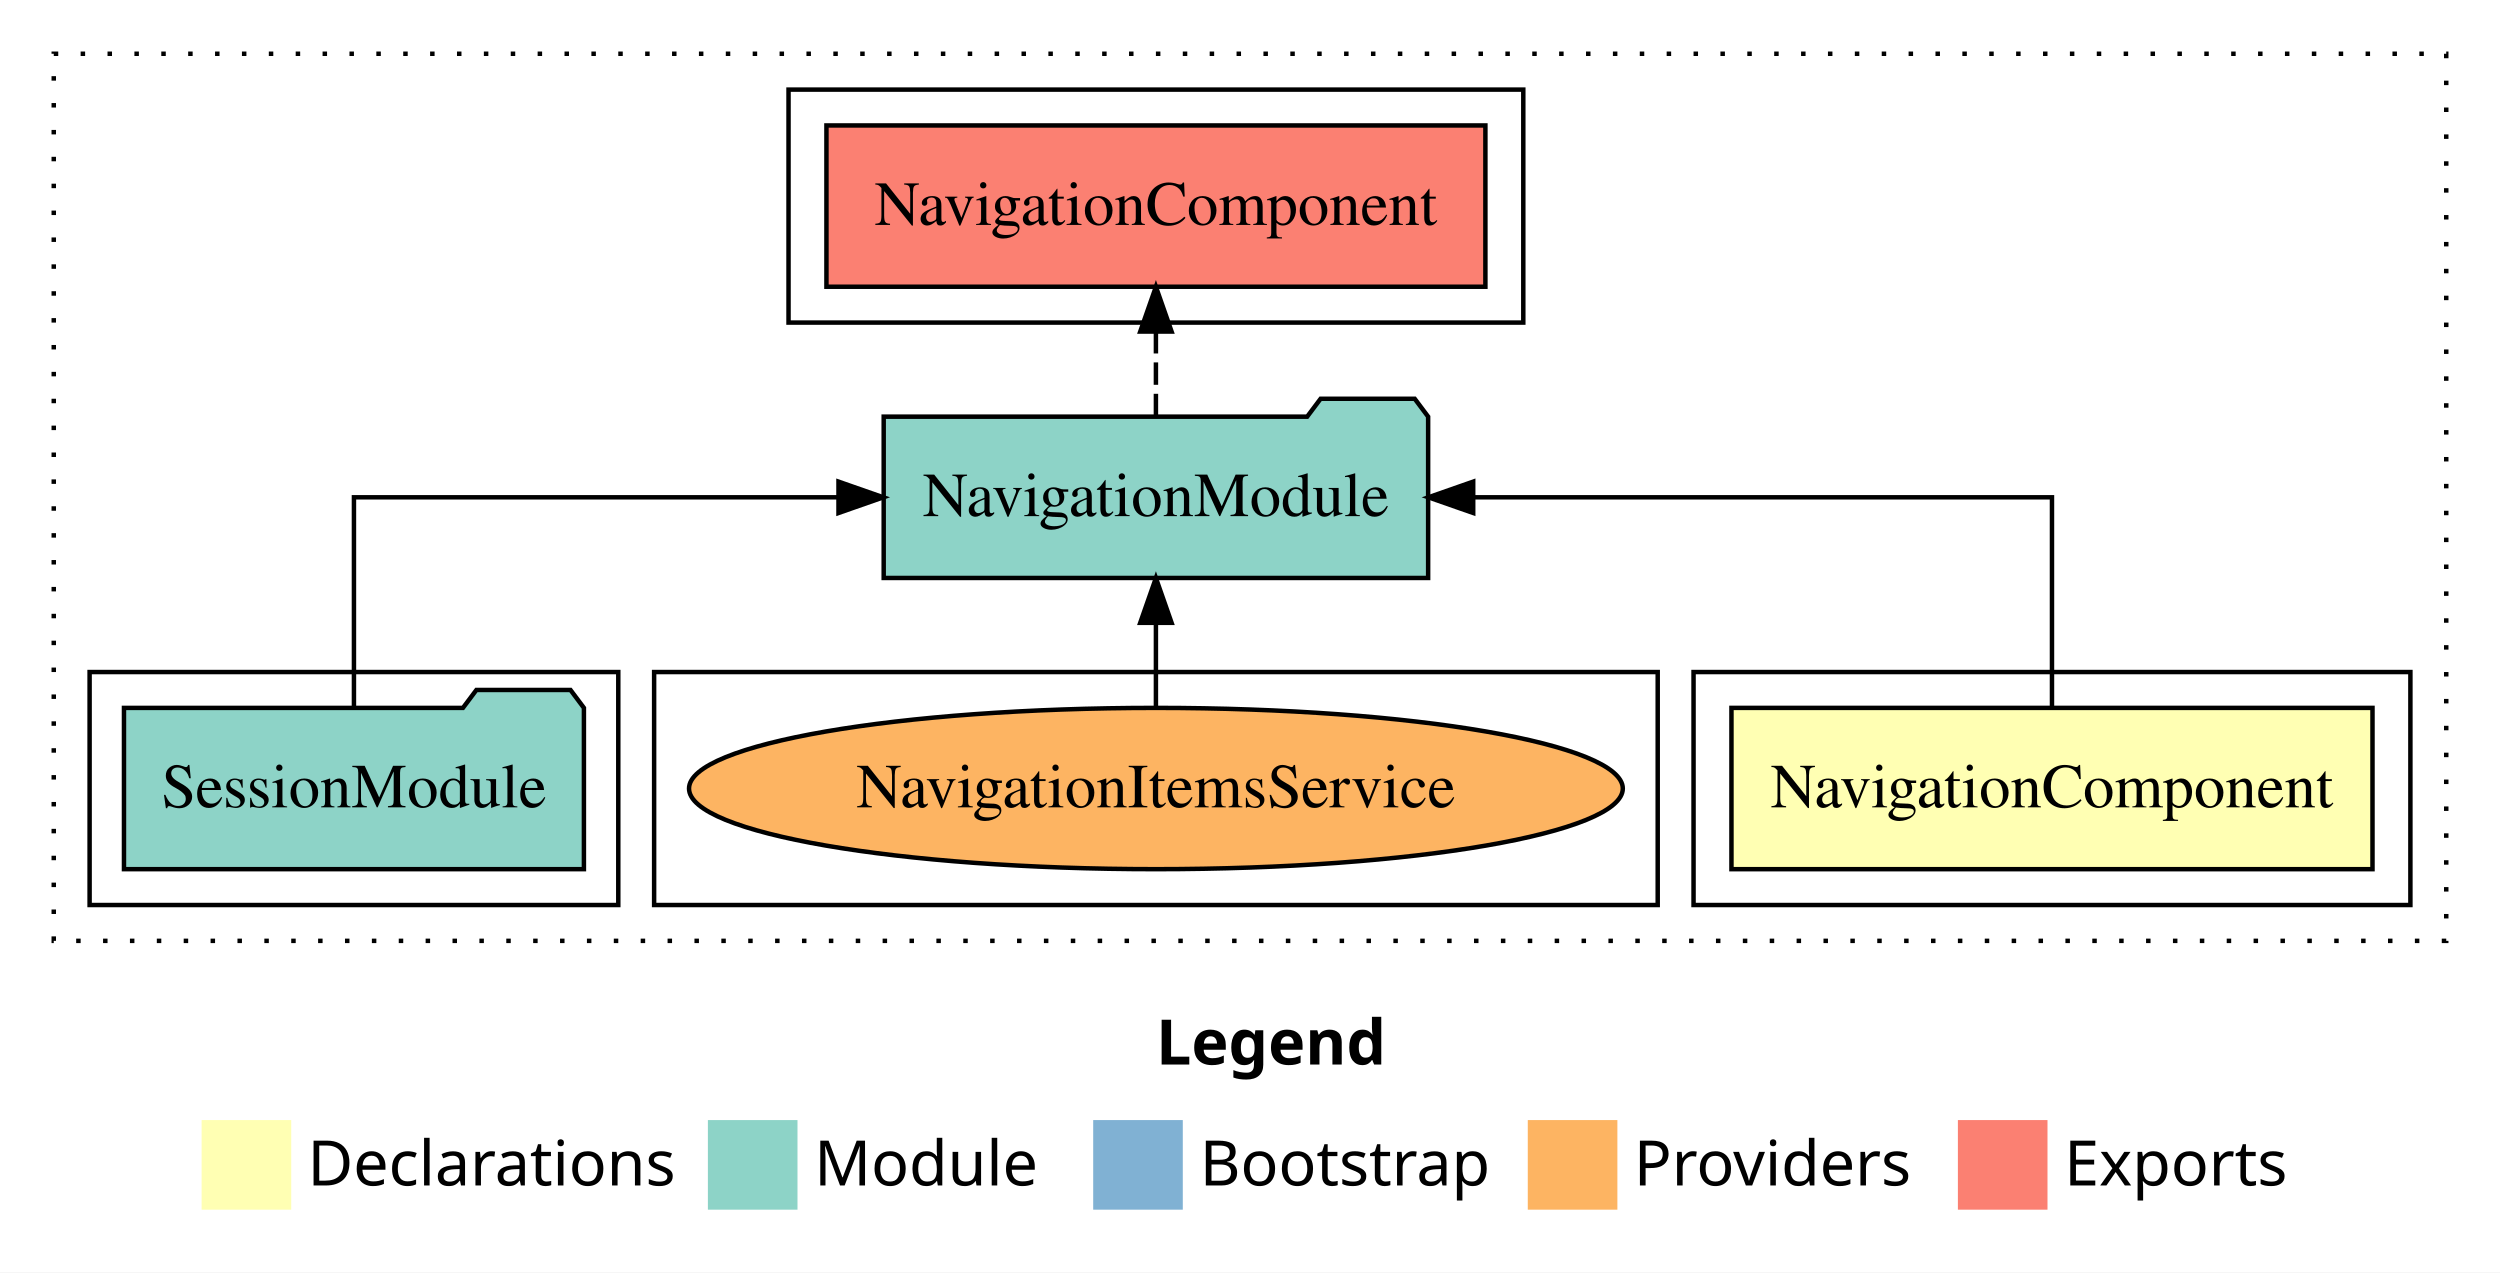
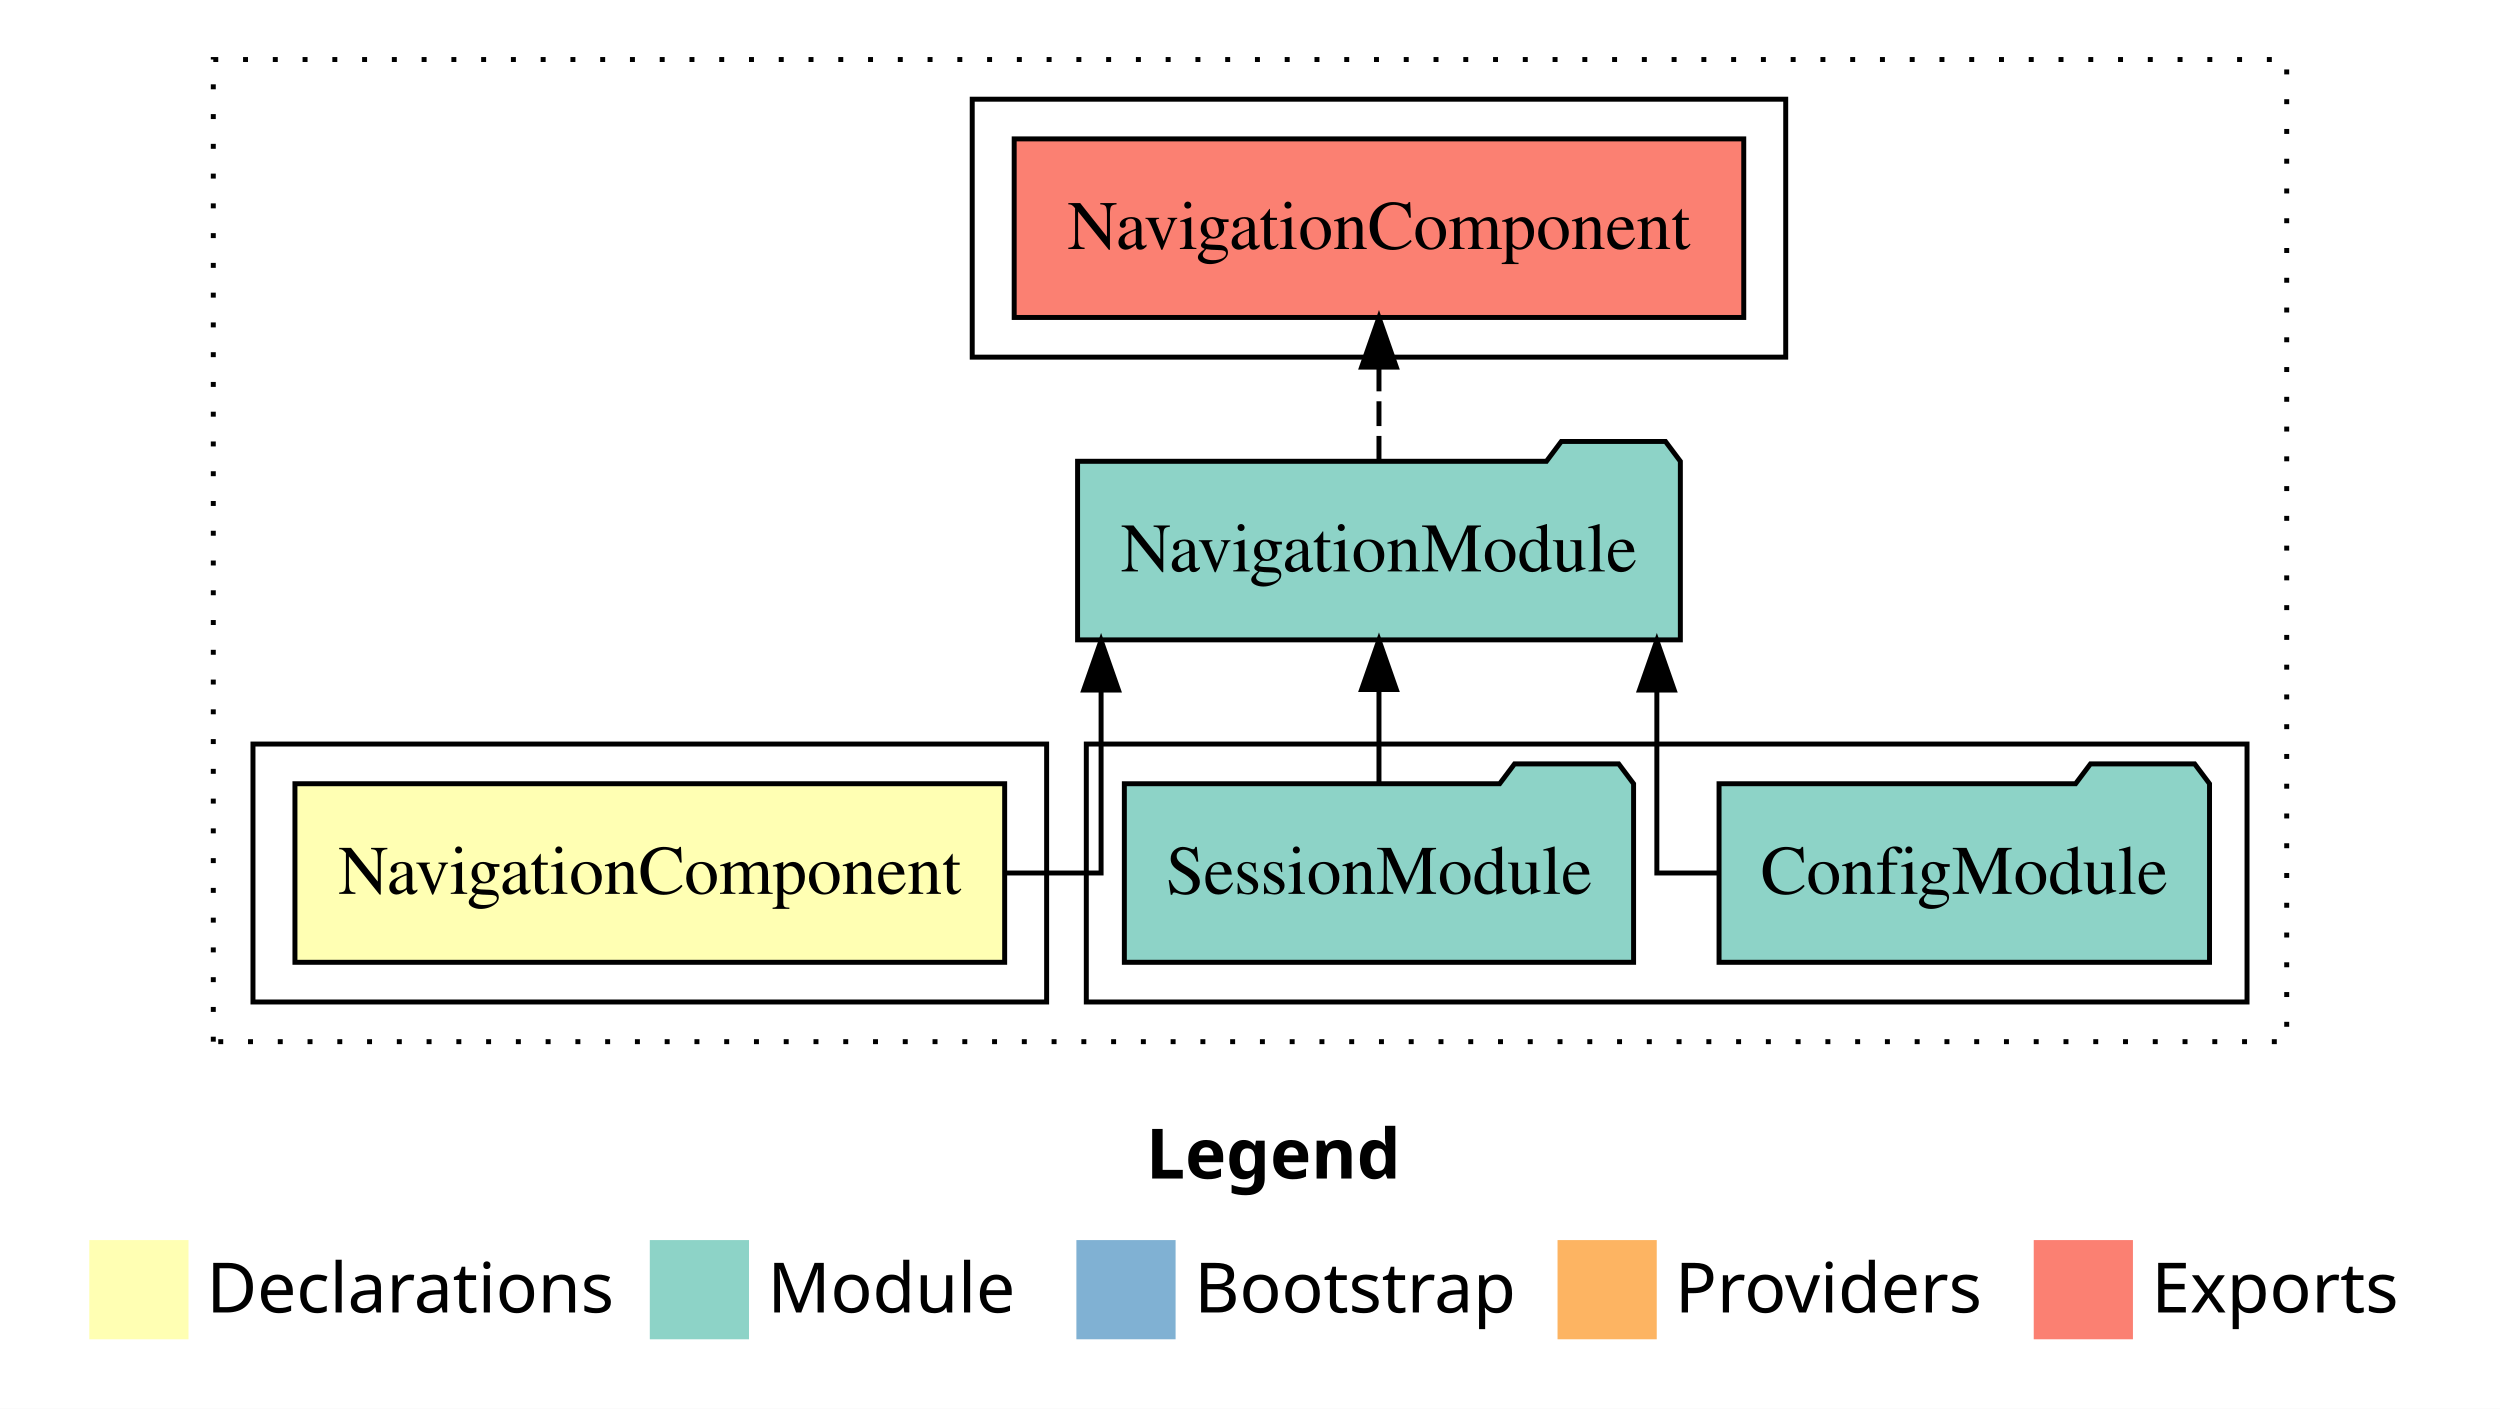
- <svg xmlns="http://www.w3.org/2000/svg" width="558pt" height="284pt" viewBox="0.00 0.00 558.00 284.00">
+ <svg xmlns="http://www.w3.org/2000/svg" width="504pt" height="284pt" viewBox="0.00 0.00 504.00 284.00">
  <g id="graph0" class="graph" transform="scale(1 1) rotate(0) translate(4 280)">
-     <polygon fill="white" stroke="transparent" points="-4,4 -4,-280 554,-280 554,4 -4,4" />
-     <text text-anchor="start" x="254.01" y="-42.4" font-family="sans-serif" font-weight="bold" font-size="14.00">Legend</text>
-     <polygon fill="#ffffb3" stroke="transparent" points="41,-10 41,-30 61,-30 61,-10 41,-10" />
-     <text text-anchor="start" x="64.63" y="-15.4" font-family="sans-serif" font-size="14.00">  Declarations</text>
-     <polygon fill="#8dd3c7" stroke="transparent" points="154,-10 154,-30 174,-30 174,-10 154,-10" />
-     <text text-anchor="start" x="177.73" y="-15.4" font-family="sans-serif" font-size="14.00">  Module</text>
-     <polygon fill="#80b1d3" stroke="transparent" points="240,-10 240,-30 260,-30 260,-10 240,-10" />
-     <text text-anchor="start" x="263.78" y="-15.4" font-family="sans-serif" font-size="14.00">  Bootstrap</text>
-     <polygon fill="#fdb462" stroke="transparent" points="337,-10 337,-30 357,-30 357,-10 337,-10" />
-     <text text-anchor="start" x="360.67" y="-15.4" font-family="sans-serif" font-size="14.00">  Providers</text>
-     <polygon fill="#fb8072" stroke="transparent" points="433,-10 433,-30 453,-30 453,-10 433,-10" />
-     <text text-anchor="start" x="456.73" y="-15.4" font-family="sans-serif" font-size="14.00">  Exports</text>
+     <polygon fill="white" stroke="transparent" points="-4,4 -4,-280 500,-280 500,4 -4,4" />
+     <text text-anchor="start" x="227.01" y="-42.4" font-family="sans-serif" font-weight="bold" font-size="14.00">Legend</text>
+     <polygon fill="#ffffb3" stroke="transparent" points="14,-10 14,-30 34,-30 34,-10 14,-10" />
+     <text text-anchor="start" x="37.63" y="-15.4" font-family="sans-serif" font-size="14.00">  Declarations</text>
+     <polygon fill="#8dd3c7" stroke="transparent" points="127,-10 127,-30 147,-30 147,-10 127,-10" />
+     <text text-anchor="start" x="150.73" y="-15.4" font-family="sans-serif" font-size="14.00">  Module</text>
+     <polygon fill="#80b1d3" stroke="transparent" points="213,-10 213,-30 233,-30 233,-10 213,-10" />
+     <text text-anchor="start" x="236.78" y="-15.4" font-family="sans-serif" font-size="14.00">  Bootstrap</text>
+     <polygon fill="#fdb462" stroke="transparent" points="310,-10 310,-30 330,-30 330,-10 310,-10" />
+     <text text-anchor="start" x="333.67" y="-15.4" font-family="sans-serif" font-size="14.00">  Providers</text>
+     <polygon fill="#fb8072" stroke="transparent" points="406,-10 406,-30 426,-30 426,-10 406,-10" />
+     <text text-anchor="start" x="429.73" y="-15.4" font-family="sans-serif" font-size="14.00">  Exports</text>
    <g id="clust1" class="cluster">
-       <polygon fill="none" stroke="black" stroke-dasharray="1,5" points="8,-70 8,-268 542,-268 542,-70 8,-70" />
+       <polygon fill="none" stroke="black" stroke-dasharray="1,5" points="39,-70 39,-268 457,-268 457,-70 39,-70" />
+     </g>
+     <g id="clust4" class="cluster">
+       <polygon fill="none" stroke="black" points="215,-78 215,-130 449,-130 449,-78 215,-78" />
+     </g>
+     <g id="clust2" class="cluster">
+       <polygon fill="none" stroke="black" points="47,-78 47,-130 207,-130 207,-78 47,-78" />
    </g>
    <g id="clust5" class="cluster">
-       <polygon fill="none" stroke="black" points="172,-208 172,-260 336,-260 336,-208 172,-208" />
-     </g>
-     <g id="clust2" class="cluster">
-       <polygon fill="none" stroke="black" points="374,-78 374,-130 534,-130 534,-78 374,-78" />
-     </g>
-     <g id="clust7" class="cluster">
-       <polygon fill="none" stroke="black" points="142,-78 142,-130 366,-130 366,-78 142,-78" />
-     </g>
-     <g id="clust4" class="cluster">
-       <polygon fill="none" stroke="black" points="16,-78 16,-130 134,-130 134,-78 16,-78" />
+       <polygon fill="none" stroke="black" points="192,-208 192,-260 356,-260 356,-208 192,-208" />
    </g>
    <g id="node1" class="node">
-       <polygon fill="#ffffb3" stroke="black" points="525.54,-122 382.46,-122 382.46,-86 525.54,-86 525.54,-122" />
-       <text text-anchor="middle" x="454" y="-99.8" font-family="Times,serif" font-size="14.00">NavigationComponent</text>
+       <polygon fill="#ffffb3" stroke="black" points="198.54,-122 55.46,-122 55.46,-86 198.54,-86 198.54,-122" />
+       <text text-anchor="middle" x="127" y="-99.8" font-family="Times,serif" font-size="14.00">NavigationComponent</text>
    </g>
    <g id="node2" class="node">
-       <polygon fill="#8dd3c7" stroke="black" points="314.76,-187 311.76,-191 290.76,-191 287.76,-187 193.24,-187 193.24,-151 314.76,-151 314.76,-187" />
-       <text text-anchor="middle" x="254" y="-164.8" font-family="Times,serif" font-size="14.00">NavigationModule</text>
+       <polygon fill="#8dd3c7" stroke="black" points="334.76,-187 331.76,-191 310.76,-191 307.76,-187 213.24,-187 213.24,-151 334.76,-151 334.76,-187" />
+       <text text-anchor="middle" x="274" y="-164.8" font-family="Times,serif" font-size="14.00">NavigationModule</text>
    </g>
    <g id="edge1" class="edge">
-       <path fill="none" stroke="black" d="M454,-122.11C454,-141.34 454,-169 454,-169 454,-169 324.82,-169 324.82,-169" />
-       <polygon fill="black" stroke="black" points="324.82,-165.5 314.82,-169 324.82,-172.5 324.82,-165.5" />
+       <path fill="none" stroke="black" d="M198.68,-104C209.96,-104 217.98,-104 217.98,-104 217.98,-104 217.98,-140.89 217.98,-140.89" />
+       <polygon fill="black" stroke="black" points="214.48,-140.89 217.98,-150.89 221.48,-140.89 214.48,-140.89" />
+     </g>
+     <g id="node5" class="node">
+       <polygon fill="#fb8072" stroke="black" points="347.54,-252 200.46,-252 200.46,-216 347.54,-216 347.54,-252" />
+       <text text-anchor="middle" x="274" y="-229.8" font-family="Times,serif" font-size="14.00">NavigationComponent </text>
+     </g>
+     <g id="edge4" class="edge">
+       <path fill="none" stroke="black" stroke-dasharray="5,2" d="M274,-187.11C274,-187.11 274,-205.99 274,-205.99" />
+       <polygon fill="black" stroke="black" points="270.5,-205.99 274,-215.99 277.5,-205.99 270.5,-205.99" />
+     </g>
+     <g id="node3" class="node">
+       <polygon fill="#8dd3c7" stroke="black" points="441.44,-122 438.44,-126 417.44,-126 414.44,-122 342.56,-122 342.56,-86 441.44,-86 441.44,-122" />
+       <text text-anchor="middle" x="392" y="-99.8" font-family="Times,serif" font-size="14.00">ConfigModule</text>
+     </g>
+     <g id="edge2" class="edge">
+       <path fill="none" stroke="black" d="M342.56,-104C335.2,-104 330.02,-104 330.02,-104 330.02,-104 330.02,-140.89 330.02,-140.89" />
+       <polygon fill="black" stroke="black" points="326.52,-140.89 330.02,-150.89 333.52,-140.89 326.52,-140.89" />
    </g>
    <g id="node4" class="node">
-       <polygon fill="#fb8072" stroke="black" points="327.54,-252 180.46,-252 180.46,-216 327.54,-216 327.54,-252" />
-       <text text-anchor="middle" x="254" y="-229.8" font-family="Times,serif" font-size="14.00">NavigationComponent </text>
+       <polygon fill="#8dd3c7" stroke="black" points="325.33,-122 322.33,-126 301.33,-126 298.33,-122 222.67,-122 222.67,-86 325.33,-86 325.33,-122" />
+       <text text-anchor="middle" x="274" y="-99.8" font-family="Times,serif" font-size="14.00">SessionModule</text>
    </g>
    <g id="edge3" class="edge">
-       <path fill="none" stroke="black" stroke-dasharray="5,2" d="M254,-187.11C254,-187.11 254,-205.99 254,-205.99" />
-       <polygon fill="black" stroke="black" points="250.5,-205.99 254,-215.99 257.5,-205.99 250.5,-205.99" />
-     </g>
-     <g id="node3" class="node">
-       <polygon fill="#8dd3c7" stroke="black" points="126.33,-122 123.33,-126 102.33,-126 99.33,-122 23.67,-122 23.67,-86 126.33,-86 126.33,-122" />
-       <text text-anchor="middle" x="75" y="-99.8" font-family="Times,serif" font-size="14.00">SessionModule</text>
-     </g>
-     <g id="edge2" class="edge">
-       <path fill="none" stroke="black" d="M75,-122.11C75,-141.34 75,-169 75,-169 75,-169 183.15,-169 183.15,-169" />
-       <polygon fill="black" stroke="black" points="183.15,-172.5 193.15,-169 183.15,-165.5 183.15,-172.5" />
-     </g>
-     <g id="node5" class="node">
-       <ellipse fill="#fdb462" stroke="black" cx="254" cy="-104" rx="104.21" ry="18" />
-       <text text-anchor="middle" x="254" y="-99.8" font-family="Times,serif" font-size="14.00">NavigationItemsService</text>
-     </g>
-     <g id="edge4" class="edge">
-       <path fill="none" stroke="black" d="M254,-122.11C254,-122.11 254,-140.99 254,-140.99" />
-       <polygon fill="black" stroke="black" points="250.5,-140.99 254,-150.99 257.5,-140.99 250.5,-140.99" />
+       <path fill="none" stroke="black" d="M274,-122.11C274,-122.11 274,-140.99 274,-140.99" />
+       <polygon fill="black" stroke="black" points="270.5,-140.99 274,-150.99 277.5,-140.99 270.5,-140.99" />
    </g>
  </g>
</svg>
